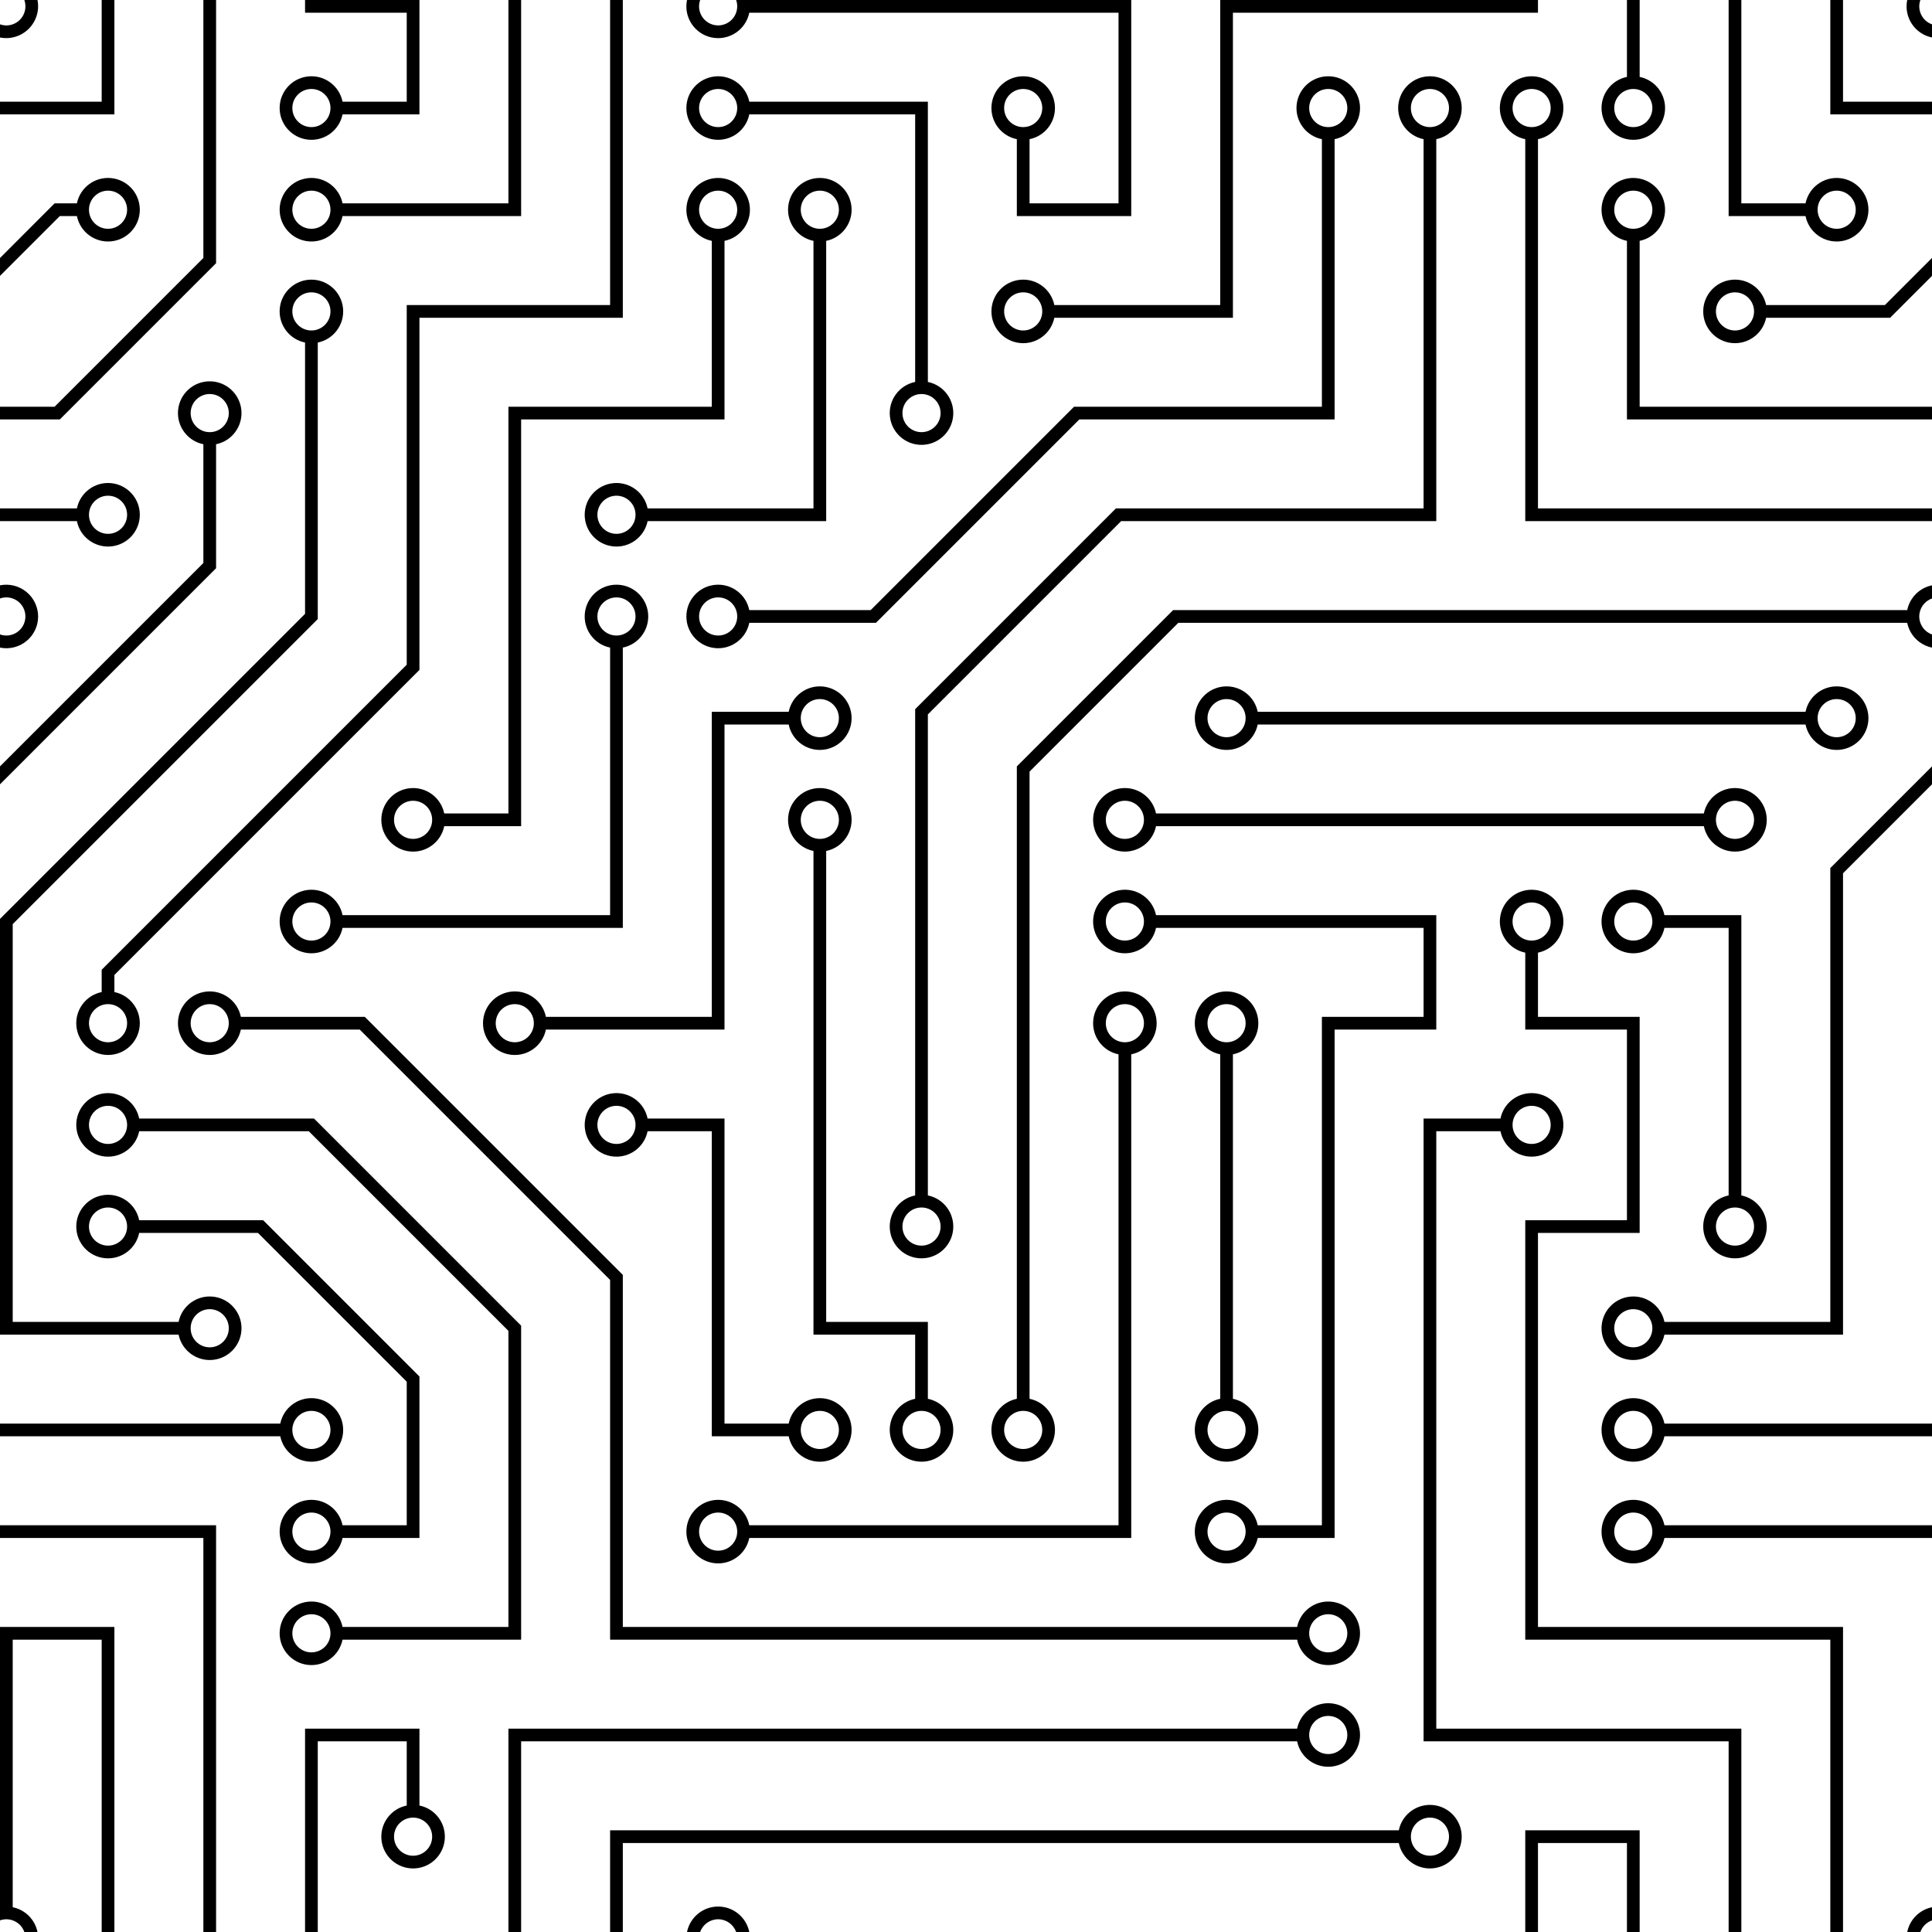
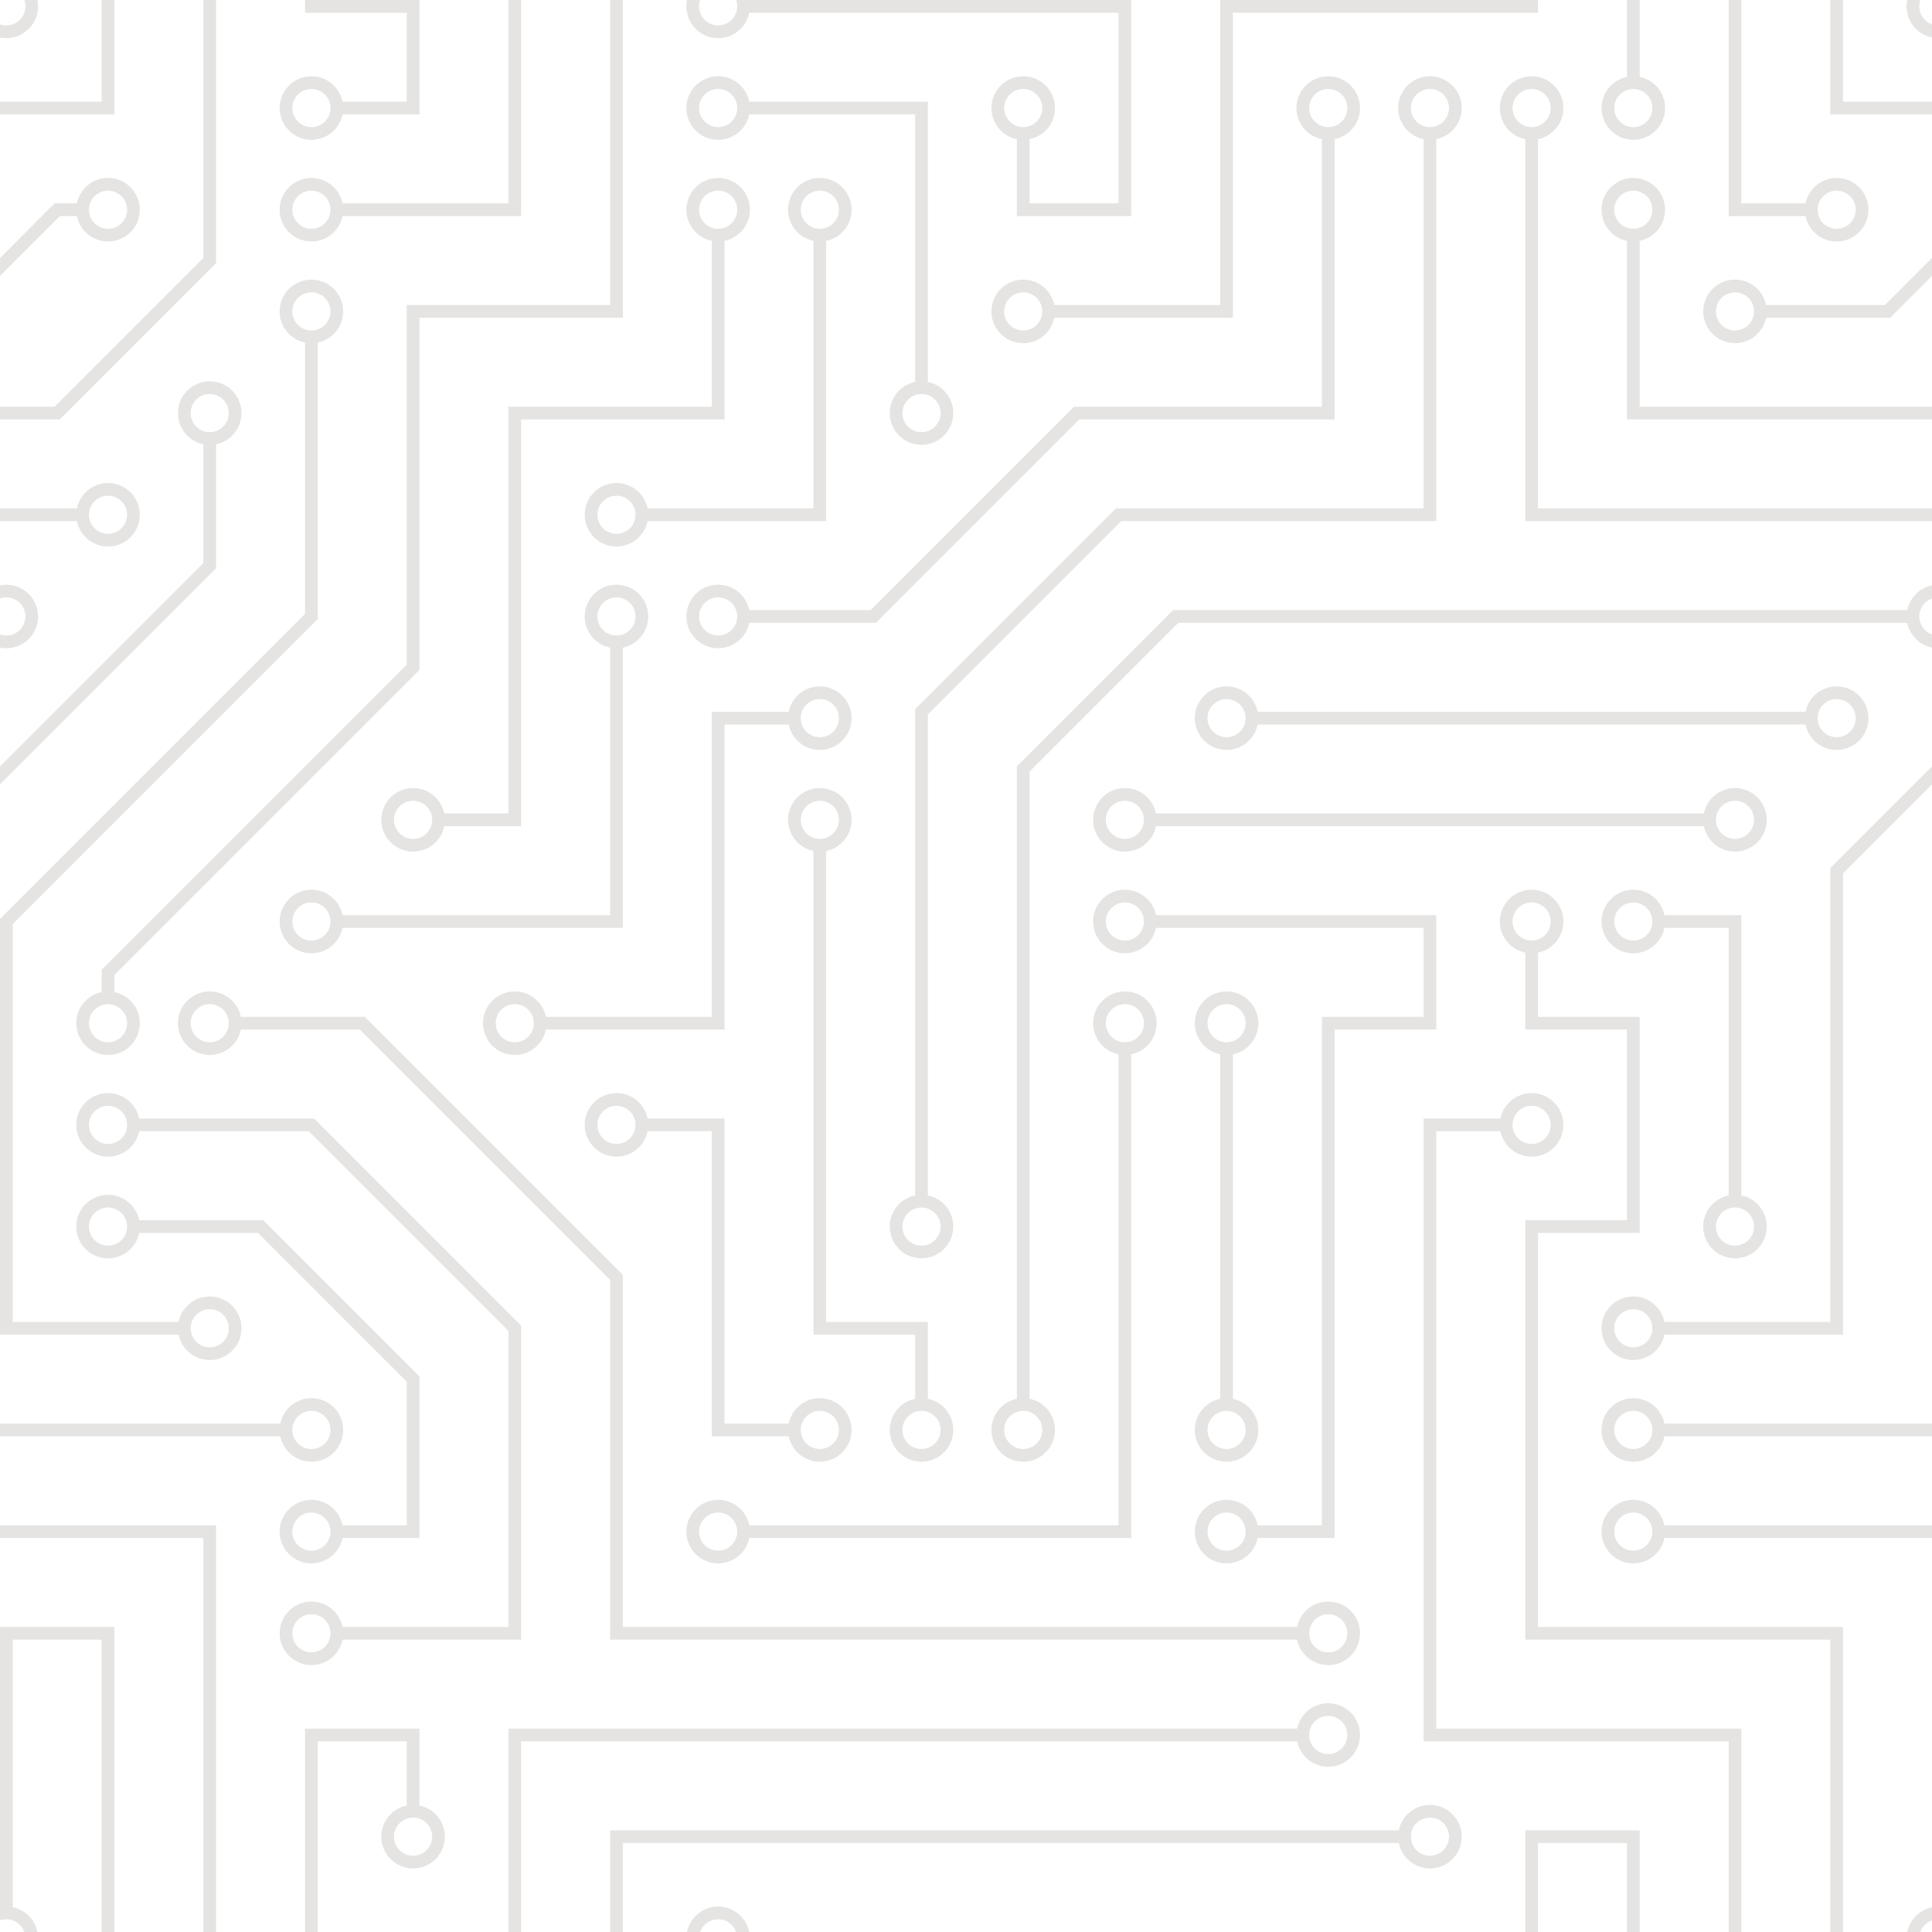
<svg xmlns="http://www.w3.org/2000/svg" viewBox="0 0 304 304" width="304" height="304">
-   <path fill="#000" d="M44.1 224a5 5 0 1 1 0 2H0v-2h44.1zm160 48a5 5 0 1 1 0 2H82v-2h122.1zm57.8-46a5 5 0 1 1 0-2H304v2h-42.1zm0 16a5 5 0 1 1 0-2H304v2h-42.1zm6.2-114a5 5 0 1 1 0 2h-86.2a5 5 0 1 1 0-2h86.2zm-256-48a5 5 0 1 1 0 2H0v-2h12.1zm185.8 34a5 5 0 1 1 0-2h86.2a5 5 0 1 1 0 2h-86.2zM258 12.1a5 5 0 1 1-2 0V0h2v12.1zm-64 208a5 5 0 1 1-2 0v-54.2a5 5 0 1 1 2 0v54.2zm48-198.2V80h62v2h-64V21.9a5 5 0 1 1 2 0zm16 16V64h46v2h-48V37.9a5 5 0 1 1 2 0zm-128 96V208h16v12.1a5 5 0 1 1-2 0V210h-16v-76.1a5 5 0 1 1 2 0zm-5.9-21.9a5 5 0 1 1 0 2H114v48H85.9a5 5 0 1 1 0-2H112v-48h12.1zm-6.2 130a5 5 0 1 1 0-2H176v-74.1a5 5 0 1 1 2 0V242h-60.1zm-16-64a5 5 0 1 1 0-2H114v48h10.1a5 5 0 1 1 0 2H112v-48h-10.1zM66 284.1a5 5 0 1 1-2 0V274H50v30h-2v-32h18v12.1zM236.1 176a5 5 0 1 1 0 2H226v94h48v32h-2v-30h-48v-98h12.1zm25.8-30a5 5 0 1 1 0-2H274v44.1a5 5 0 1 1-2 0V146h-10.1zm-64 96a5 5 0 1 1 0-2H208v-80h16v-14h-42.1a5 5 0 1 1 0-2H226v18h-16v80h-12.1zm86.2-210a5 5 0 1 1 0 2H272V0h2v32h10.1zM98 101.9V146H53.9a5 5 0 1 1 0-2H96v-42.1a5 5 0 1 1 2 0zM53.9 34a5 5 0 1 1 0-2H80V0h2v34H53.9zm60.1 3.9V66H82v64H69.9a5 5 0 1 1 0-2H80V64h32V37.9a5 5 0 1 1 2 0zM101.9 82a5 5 0 1 1 0-2H128V37.9a5 5 0 1 1 2 0V82h-28.1zm16-64a5 5 0 1 1 0-2H146v44.1a5 5 0 1 1-2 0V18h-26.1zm102.2 270a5 5 0 1 1 0 2H98v14h-2v-16h124.1zM242 149.9V160h16v34h-16v62h48v48h-2v-46h-48v-66h16v-30h-16v-12.1a5 5 0 1 1 2 0zM53.9 18a5 5 0 1 1 0-2H64V2H48V0h18v18H53.9zm112 32a5 5 0 1 1 0-2H192V0h50v2h-48v48h-28.1zm-48-48a5 5 0 0 1-9.8-2h2.07a3 3 0 1 0 5.66 0H178v34h-18V21.9a5 5 0 1 1 2 0V32h14V2h-58.1zm0 96a5 5 0 1 1 0-2H137l32-32h39V21.9a5 5 0 1 1 2 0V66h-40.17l-32 32H117.9zm28.1 90.1a5 5 0 1 1-2 0v-76.51L175.59 80H224V21.9a5 5 0 1 1 2 0V82h-49.59L146 112.41v75.69zm16 32a5 5 0 1 1-2 0v-99.51L184.59 96H300.1a5 5 0 0 1 3.9-3.9v2.07a3 3 0 0 0 0 5.66v2.07a5 5 0 0 1-3.9-3.9H185.41L162 121.41v98.69zm-144-64a5 5 0 1 1-2 0v-3.51l48-48V48h32V0h2v50H66v55.41l-48 48v2.69zM50 53.9v43.51l-48 48V208h26.1a5 5 0 1 1 0 2H0v-65.41l48-48V53.9a5 5 0 1 1 2 0zm-16 16V89.41l-34 34v-2.82l32-32V69.9a5 5 0 1 1 2 0zM12.1 32a5 5 0 1 1 0 2H9.41L0 43.41V40.6L8.59 32h3.51zm265.8 18a5 5 0 1 1 0-2h18.69l7.41-7.41v2.82L297.41 50H277.9zm-16 160a5 5 0 1 1 0-2H288v-71.41l16-16v2.82l-14 14V210h-28.1zm-208 32a5 5 0 1 1 0-2H64v-22.59L40.59 194H21.9a5 5 0 1 1 0-2H41.41L66 216.59V242H53.9zm150.2 14a5 5 0 1 1 0 2H96v-56.6L56.6 162H37.9a5 5 0 1 1 0-2h19.5L98 200.6V256h106.1zm-150.2 2a5 5 0 1 1 0-2H80v-46.59L48.59 178H21.9a5 5 0 1 1 0-2H49.41L82 208.59V258H53.9zM34 39.8v1.61L9.41 66H0v-2h8.59L32 40.59V0h2v39.8zM2 300.1a5 5 0 0 1 3.9 3.9H3.83A3 3 0 0 0 0 302.17V256h18v48h-2v-46H2v42.1zM34 241v63h-2v-62H0v-2h34v1zM17 18H0v-2h16V0h2v18h-1zm273-2h14v2h-16V0h2v16zm-32 273v15h-2v-14h-14v14h-2v-16h18v1zM0 92.1A5.02 5.02 0 0 1 6 97a5 5 0 0 1-6 4.9v-2.07a3 3 0 1 0 0-5.66V92.1zM80 272h2v32h-2v-32zm37.9 32h-2.07a3 3 0 0 0-5.66 0h-2.07a5 5 0 0 1 9.8 0zM5.9 0A5.02 5.02 0 0 1 0 5.9V3.83A3 3 0 0 0 3.83 0H5.9zm294.2 0h2.07A3 3 0 0 0 304 3.83V5.9a5 5 0 0 1-3.9-5.9zm3.9 300.1v2.07a3 3 0 0 0-1.83 1.83h-2.07a5 5 0 0 1 3.9-3.9zM97 100a3 3 0 1 0 0-6 3 3 0 0 0 0 6zm0-16a3 3 0 1 0 0-6 3 3 0 0 0 0 6zm16 16a3 3 0 1 0 0-6 3 3 0 0 0 0 6zm16 16a3 3 0 1 0 0-6 3 3 0 0 0 0 6zm0 16a3 3 0 1 0 0-6 3 3 0 0 0 0 6zm-48 32a3 3 0 1 0 0-6 3 3 0 0 0 0 6zm16 16a3 3 0 1 0 0-6 3 3 0 0 0 0 6zm32 48a3 3 0 1 0 0-6 3 3 0 0 0 0 6zm-16 16a3 3 0 1 0 0-6 3 3 0 0 0 0 6zm32-16a3 3 0 1 0 0-6 3 3 0 0 0 0 6zm0-32a3 3 0 1 0 0-6 3 3 0 0 0 0 6zm16 32a3 3 0 1 0 0-6 3 3 0 0 0 0 6zm32 16a3 3 0 1 0 0-6 3 3 0 0 0 0 6zm0-16a3 3 0 1 0 0-6 3 3 0 0 0 0 6zm-16-64a3 3 0 1 0 0-6 3 3 0 0 0 0 6zm16 0a3 3 0 1 0 0-6 3 3 0 0 0 0 6zm16 96a3 3 0 1 0 0-6 3 3 0 0 0 0 6zm0 16a3 3 0 1 0 0-6 3 3 0 0 0 0 6zm16 16a3 3 0 1 0 0-6 3 3 0 0 0 0 6zm16-144a3 3 0 1 0 0-6 3 3 0 0 0 0 6zm0 32a3 3 0 1 0 0-6 3 3 0 0 0 0 6zm16-32a3 3 0 1 0 0-6 3 3 0 0 0 0 6zm16-16a3 3 0 1 0 0-6 3 3 0 0 0 0 6zm-96 0a3 3 0 1 0 0-6 3 3 0 0 0 0 6zm0 16a3 3 0 1 0 0-6 3 3 0 0 0 0 6zm16-32a3 3 0 1 0 0-6 3 3 0 0 0 0 6zm96 0a3 3 0 1 0 0-6 3 3 0 0 0 0 6zm-16-64a3 3 0 1 0 0-6 3 3 0 0 0 0 6zm16-16a3 3 0 1 0 0-6 3 3 0 0 0 0 6zm-32 0a3 3 0 1 0 0-6 3 3 0 0 0 0 6zm0-16a3 3 0 1 0 0-6 3 3 0 0 0 0 6zm-16 0a3 3 0 1 0 0-6 3 3 0 0 0 0 6zm-16 0a3 3 0 1 0 0-6 3 3 0 0 0 0 6zm-16 0a3 3 0 1 0 0-6 3 3 0 0 0 0 6zM49 36a3 3 0 1 0 0-6 3 3 0 0 0 0 6zm-32 0a3 3 0 1 0 0-6 3 3 0 0 0 0 6zm32 16a3 3 0 1 0 0-6 3 3 0 0 0 0 6zM33 68a3 3 0 1 0 0-6 3 3 0 0 0 0 6zm16-48a3 3 0 1 0 0-6 3 3 0 0 0 0 6zm0 240a3 3 0 1 0 0-6 3 3 0 0 0 0 6zm16 32a3 3 0 1 0 0-6 3 3 0 0 0 0 6zm-16-64a3 3 0 1 0 0-6 3 3 0 0 0 0 6zm0 16a3 3 0 1 0 0-6 3 3 0 0 0 0 6zm-16-32a3 3 0 1 0 0-6 3 3 0 0 0 0 6zm80-176a3 3 0 1 0 0-6 3 3 0 0 0 0 6zm16 0a3 3 0 1 0 0-6 3 3 0 0 0 0 6zm-16-16a3 3 0 1 0 0-6 3 3 0 0 0 0 6zm32 48a3 3 0 1 0 0-6 3 3 0 0 0 0 6zm16-16a3 3 0 1 0 0-6 3 3 0 0 0 0 6zm0-32a3 3 0 1 0 0-6 3 3 0 0 0 0 6zm112 176a3 3 0 1 0 0-6 3 3 0 0 0 0 6zm-16 16a3 3 0 1 0 0-6 3 3 0 0 0 0 6zm0 16a3 3 0 1 0 0-6 3 3 0 0 0 0 6zm0 16a3 3 0 1 0 0-6 3 3 0 0 0 0 6zM17 180a3 3 0 1 0 0-6 3 3 0 0 0 0 6zm0 16a3 3 0 1 0 0-6 3 3 0 0 0 0 6zm0-32a3 3 0 1 0 0-6 3 3 0 0 0 0 6zm16 0a3 3 0 1 0 0-6 3 3 0 0 0 0 6zM17 84a3 3 0 1 0 0-6 3 3 0 0 0 0 6zm32 64a3 3 0 1 0 0-6 3 3 0 0 0 0 6zm16-16a3 3 0 1 0 0-6 3 3 0 0 0 0 6z" />
+   <path fill="#e5e4e2" d="M44.1 224a5 5 0 1 1 0 2H0v-2h44.1zm160 48a5 5 0 1 1 0 2H82v-2h122.1zm57.8-46a5 5 0 1 1 0-2H304v2h-42.1zm0 16a5 5 0 1 1 0-2H304v2h-42.1zm6.2-114a5 5 0 1 1 0 2h-86.2a5 5 0 1 1 0-2h86.2zm-256-48a5 5 0 1 1 0 2H0v-2h12.1zm185.8 34a5 5 0 1 1 0-2h86.2a5 5 0 1 1 0 2h-86.2zM258 12.1a5 5 0 1 1-2 0V0h2v12.1zm-64 208a5 5 0 1 1-2 0v-54.2a5 5 0 1 1 2 0v54.2zm48-198.2V80h62v2h-64V21.9a5 5 0 1 1 2 0zm16 16V64h46v2h-48V37.9a5 5 0 1 1 2 0zm-128 96V208h16v12.1a5 5 0 1 1-2 0V210h-16v-76.1a5 5 0 1 1 2 0zm-5.9-21.9a5 5 0 1 1 0 2H114v48H85.9a5 5 0 1 1 0-2H112v-48h12.1zm-6.2 130a5 5 0 1 1 0-2H176v-74.1a5 5 0 1 1 2 0V242h-60.1zm-16-64a5 5 0 1 1 0-2H114v48h10.1a5 5 0 1 1 0 2H112v-48h-10.1zM66 284.1a5 5 0 1 1-2 0V274H50v30h-2v-32h18v12.1zM236.1 176a5 5 0 1 1 0 2H226v94h48v32h-2v-30h-48v-98h12.1zm25.8-30a5 5 0 1 1 0-2H274v44.1a5 5 0 1 1-2 0V146h-10.1zm-64 96a5 5 0 1 1 0-2H208v-80h16v-14h-42.1a5 5 0 1 1 0-2H226v18h-16v80h-12.1zm86.2-210a5 5 0 1 1 0 2H272V0h2v32h10.1zM98 101.9V146H53.9a5 5 0 1 1 0-2H96v-42.1a5 5 0 1 1 2 0zM53.9 34a5 5 0 1 1 0-2H80V0h2v34H53.9zm60.1 3.9V66H82v64H69.9a5 5 0 1 1 0-2H80V64h32V37.9a5 5 0 1 1 2 0zM101.9 82a5 5 0 1 1 0-2H128V37.9a5 5 0 1 1 2 0V82h-28.1zm16-64a5 5 0 1 1 0-2H146v44.1a5 5 0 1 1-2 0V18h-26.1zm102.2 270a5 5 0 1 1 0 2H98v14h-2v-16h124.1zM242 149.9V160h16v34h-16v62h48v48h-2v-46h-48v-66h16v-30h-16v-12.1a5 5 0 1 1 2 0zM53.9 18a5 5 0 1 1 0-2H64V2H48V0h18v18H53.9zm112 32a5 5 0 1 1 0-2H192V0h50v2h-48v48h-28.1zm-48-48a5 5 0 0 1-9.8-2h2.07a3 3 0 1 0 5.66 0H178v34h-18V21.9a5 5 0 1 1 2 0V32h14V2h-58.1zm0 96a5 5 0 1 1 0-2H137l32-32h39V21.9a5 5 0 1 1 2 0V66h-40.17l-32 32H117.9zm28.1 90.1a5 5 0 1 1-2 0v-76.51L175.59 80H224V21.9a5 5 0 1 1 2 0V82h-49.59L146 112.41v75.69zm16 32a5 5 0 1 1-2 0v-99.51L184.59 96H300.1a5 5 0 0 1 3.9-3.9v2.07a3 3 0 0 0 0 5.66v2.07a5 5 0 0 1-3.9-3.9H185.41L162 121.41v98.69zm-144-64a5 5 0 1 1-2 0v-3.51l48-48V48h32V0h2v50H66v55.41l-48 48v2.69zM50 53.9v43.51l-48 48V208h26.1a5 5 0 1 1 0 2H0v-65.41l48-48V53.9a5 5 0 1 1 2 0zm-16 16V89.41l-34 34v-2.82l32-32V69.9a5 5 0 1 1 2 0zM12.1 32a5 5 0 1 1 0 2H9.41L0 43.41V40.6L8.59 32h3.51zm265.8 18a5 5 0 1 1 0-2h18.69l7.41-7.41v2.82L297.41 50H277.9zm-16 160a5 5 0 1 1 0-2H288v-71.41l16-16v2.82l-14 14V210h-28.1zm-208 32a5 5 0 1 1 0-2H64v-22.59L40.59 194H21.9a5 5 0 1 1 0-2H41.41L66 216.59V242H53.9zm150.2 14a5 5 0 1 1 0 2H96v-56.6L56.6 162H37.9a5 5 0 1 1 0-2h19.5L98 200.6V256h106.1zm-150.2 2a5 5 0 1 1 0-2H80v-46.59L48.59 178H21.9a5 5 0 1 1 0-2H49.41L82 208.59V258H53.9zM34 39.8v1.61L9.41 66H0v-2h8.59L32 40.59V0h2v39.8zM2 300.1a5 5 0 0 1 3.9 3.9H3.83A3 3 0 0 0 0 302.17V256h18v48h-2v-46H2v42.1zM34 241v63h-2v-62H0v-2h34v1zM17 18H0v-2h16V0h2v18h-1zm273-2h14v2h-16V0h2v16zm-32 273v15h-2v-14h-14v14h-2v-16h18v1zM0 92.1A5.02 5.02 0 0 1 6 97a5 5 0 0 1-6 4.9v-2.07a3 3 0 1 0 0-5.66V92.1zM80 272h2v32h-2v-32zm37.9 32h-2.07a3 3 0 0 0-5.66 0h-2.07a5 5 0 0 1 9.8 0zM5.9 0A5.02 5.02 0 0 1 0 5.9V3.83A3 3 0 0 0 3.83 0H5.9zm294.2 0h2.07A3 3 0 0 0 304 3.83V5.9a5 5 0 0 1-3.9-5.9zm3.9 300.1v2.07a3 3 0 0 0-1.83 1.83h-2.07a5 5 0 0 1 3.9-3.9zM97 100a3 3 0 1 0 0-6 3 3 0 0 0 0 6zm0-16a3 3 0 1 0 0-6 3 3 0 0 0 0 6zm16 16a3 3 0 1 0 0-6 3 3 0 0 0 0 6zm16 16a3 3 0 1 0 0-6 3 3 0 0 0 0 6zm0 16a3 3 0 1 0 0-6 3 3 0 0 0 0 6zm-48 32a3 3 0 1 0 0-6 3 3 0 0 0 0 6zm16 16a3 3 0 1 0 0-6 3 3 0 0 0 0 6zm32 48a3 3 0 1 0 0-6 3 3 0 0 0 0 6zm-16 16a3 3 0 1 0 0-6 3 3 0 0 0 0 6zm32-16a3 3 0 1 0 0-6 3 3 0 0 0 0 6zm0-32a3 3 0 1 0 0-6 3 3 0 0 0 0 6zm16 32a3 3 0 1 0 0-6 3 3 0 0 0 0 6zm32 16a3 3 0 1 0 0-6 3 3 0 0 0 0 6zm0-16a3 3 0 1 0 0-6 3 3 0 0 0 0 6zm-16-64a3 3 0 1 0 0-6 3 3 0 0 0 0 6zm16 0a3 3 0 1 0 0-6 3 3 0 0 0 0 6zm16 96a3 3 0 1 0 0-6 3 3 0 0 0 0 6zm0 16a3 3 0 1 0 0-6 3 3 0 0 0 0 6zm16 16a3 3 0 1 0 0-6 3 3 0 0 0 0 6zm16-144a3 3 0 1 0 0-6 3 3 0 0 0 0 6zm0 32a3 3 0 1 0 0-6 3 3 0 0 0 0 6zm16-32a3 3 0 1 0 0-6 3 3 0 0 0 0 6zm16-16a3 3 0 1 0 0-6 3 3 0 0 0 0 6zm-96 0a3 3 0 1 0 0-6 3 3 0 0 0 0 6zm0 16a3 3 0 1 0 0-6 3 3 0 0 0 0 6zm16-32a3 3 0 1 0 0-6 3 3 0 0 0 0 6zm96 0a3 3 0 1 0 0-6 3 3 0 0 0 0 6zm-16-64a3 3 0 1 0 0-6 3 3 0 0 0 0 6zm16-16a3 3 0 1 0 0-6 3 3 0 0 0 0 6zm-32 0a3 3 0 1 0 0-6 3 3 0 0 0 0 6zm0-16a3 3 0 1 0 0-6 3 3 0 0 0 0 6zm-16 0a3 3 0 1 0 0-6 3 3 0 0 0 0 6zm-16 0a3 3 0 1 0 0-6 3 3 0 0 0 0 6zm-16 0a3 3 0 1 0 0-6 3 3 0 0 0 0 6zM49 36a3 3 0 1 0 0-6 3 3 0 0 0 0 6zm-32 0a3 3 0 1 0 0-6 3 3 0 0 0 0 6zm32 16a3 3 0 1 0 0-6 3 3 0 0 0 0 6zM33 68a3 3 0 1 0 0-6 3 3 0 0 0 0 6zm16-48a3 3 0 1 0 0-6 3 3 0 0 0 0 6zm0 240a3 3 0 1 0 0-6 3 3 0 0 0 0 6zm16 32a3 3 0 1 0 0-6 3 3 0 0 0 0 6zm-16-64a3 3 0 1 0 0-6 3 3 0 0 0 0 6zm0 16a3 3 0 1 0 0-6 3 3 0 0 0 0 6zm-16-32a3 3 0 1 0 0-6 3 3 0 0 0 0 6zm80-176a3 3 0 1 0 0-6 3 3 0 0 0 0 6zm16 0a3 3 0 1 0 0-6 3 3 0 0 0 0 6zm-16-16a3 3 0 1 0 0-6 3 3 0 0 0 0 6zm32 48a3 3 0 1 0 0-6 3 3 0 0 0 0 6zm16-16a3 3 0 1 0 0-6 3 3 0 0 0 0 6zm0-32a3 3 0 1 0 0-6 3 3 0 0 0 0 6zm112 176a3 3 0 1 0 0-6 3 3 0 0 0 0 6zm-16 16a3 3 0 1 0 0-6 3 3 0 0 0 0 6zm0 16a3 3 0 1 0 0-6 3 3 0 0 0 0 6zm0 16a3 3 0 1 0 0-6 3 3 0 0 0 0 6zM17 180a3 3 0 1 0 0-6 3 3 0 0 0 0 6zm0 16a3 3 0 1 0 0-6 3 3 0 0 0 0 6zm0-32a3 3 0 1 0 0-6 3 3 0 0 0 0 6zm16 0a3 3 0 1 0 0-6 3 3 0 0 0 0 6zM17 84a3 3 0 1 0 0-6 3 3 0 0 0 0 6zm32 64a3 3 0 1 0 0-6 3 3 0 0 0 0 6zm16-16a3 3 0 1 0 0-6 3 3 0 0 0 0 6z" />
</svg>
